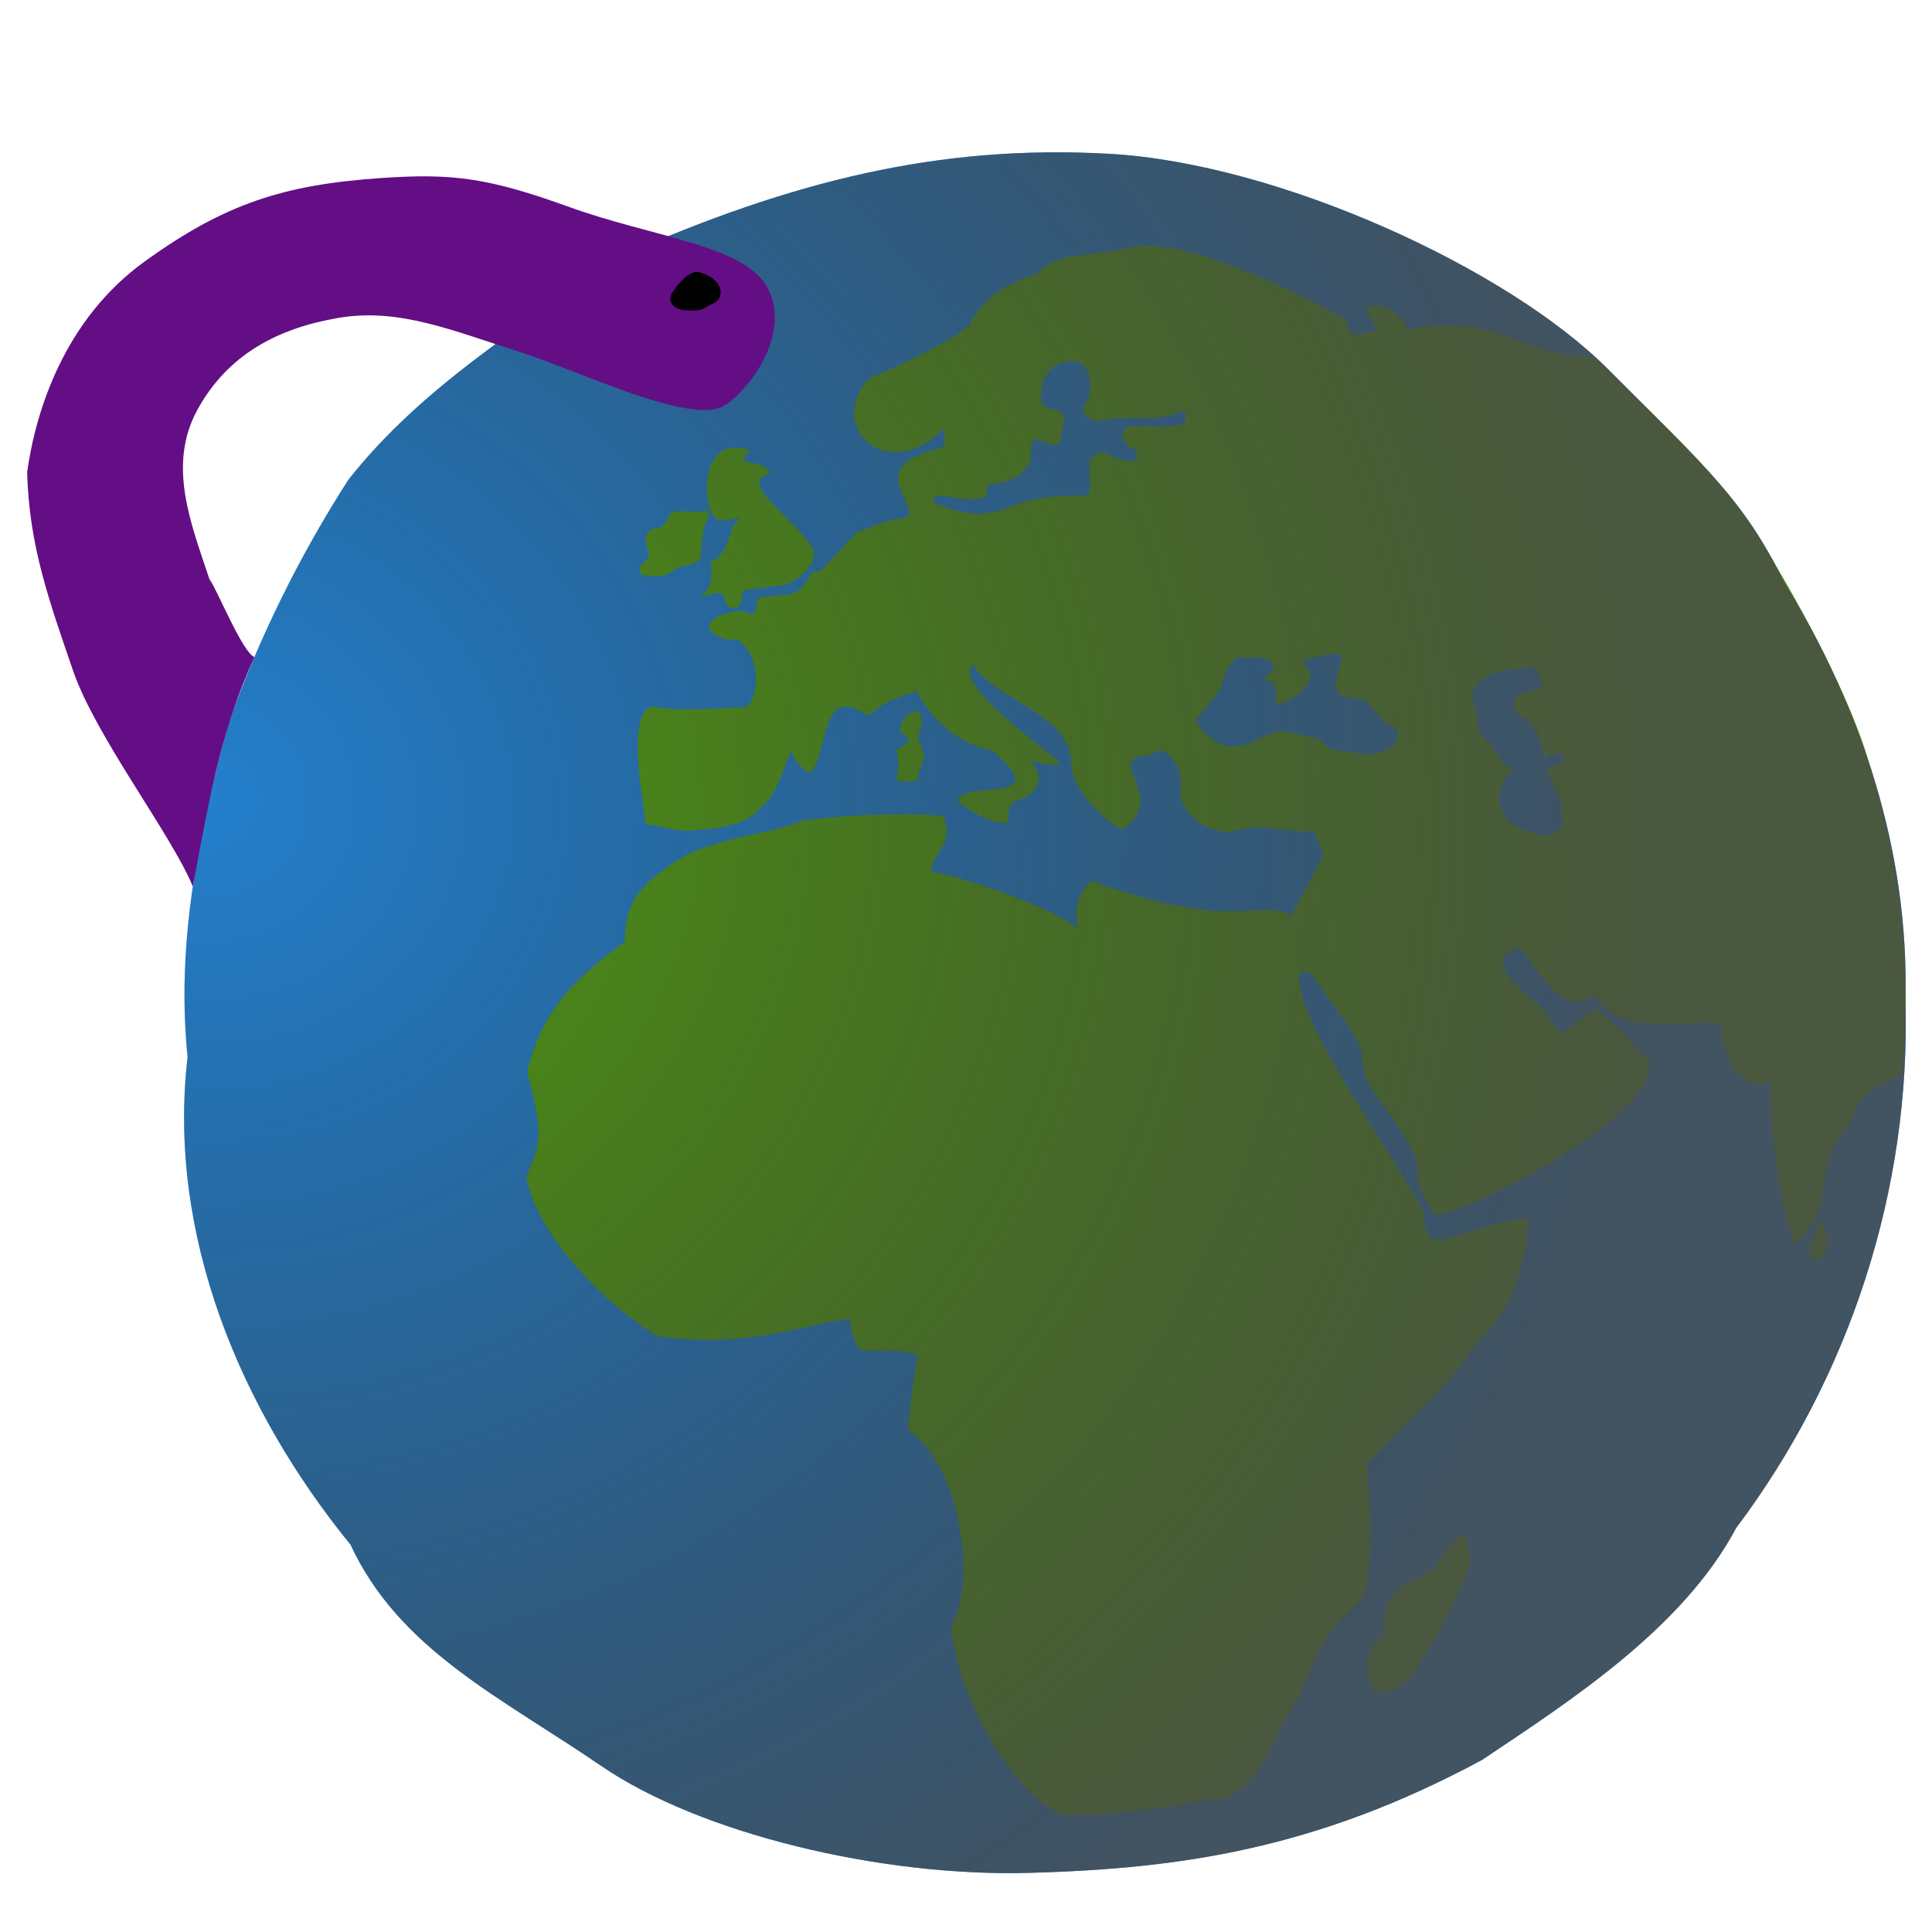
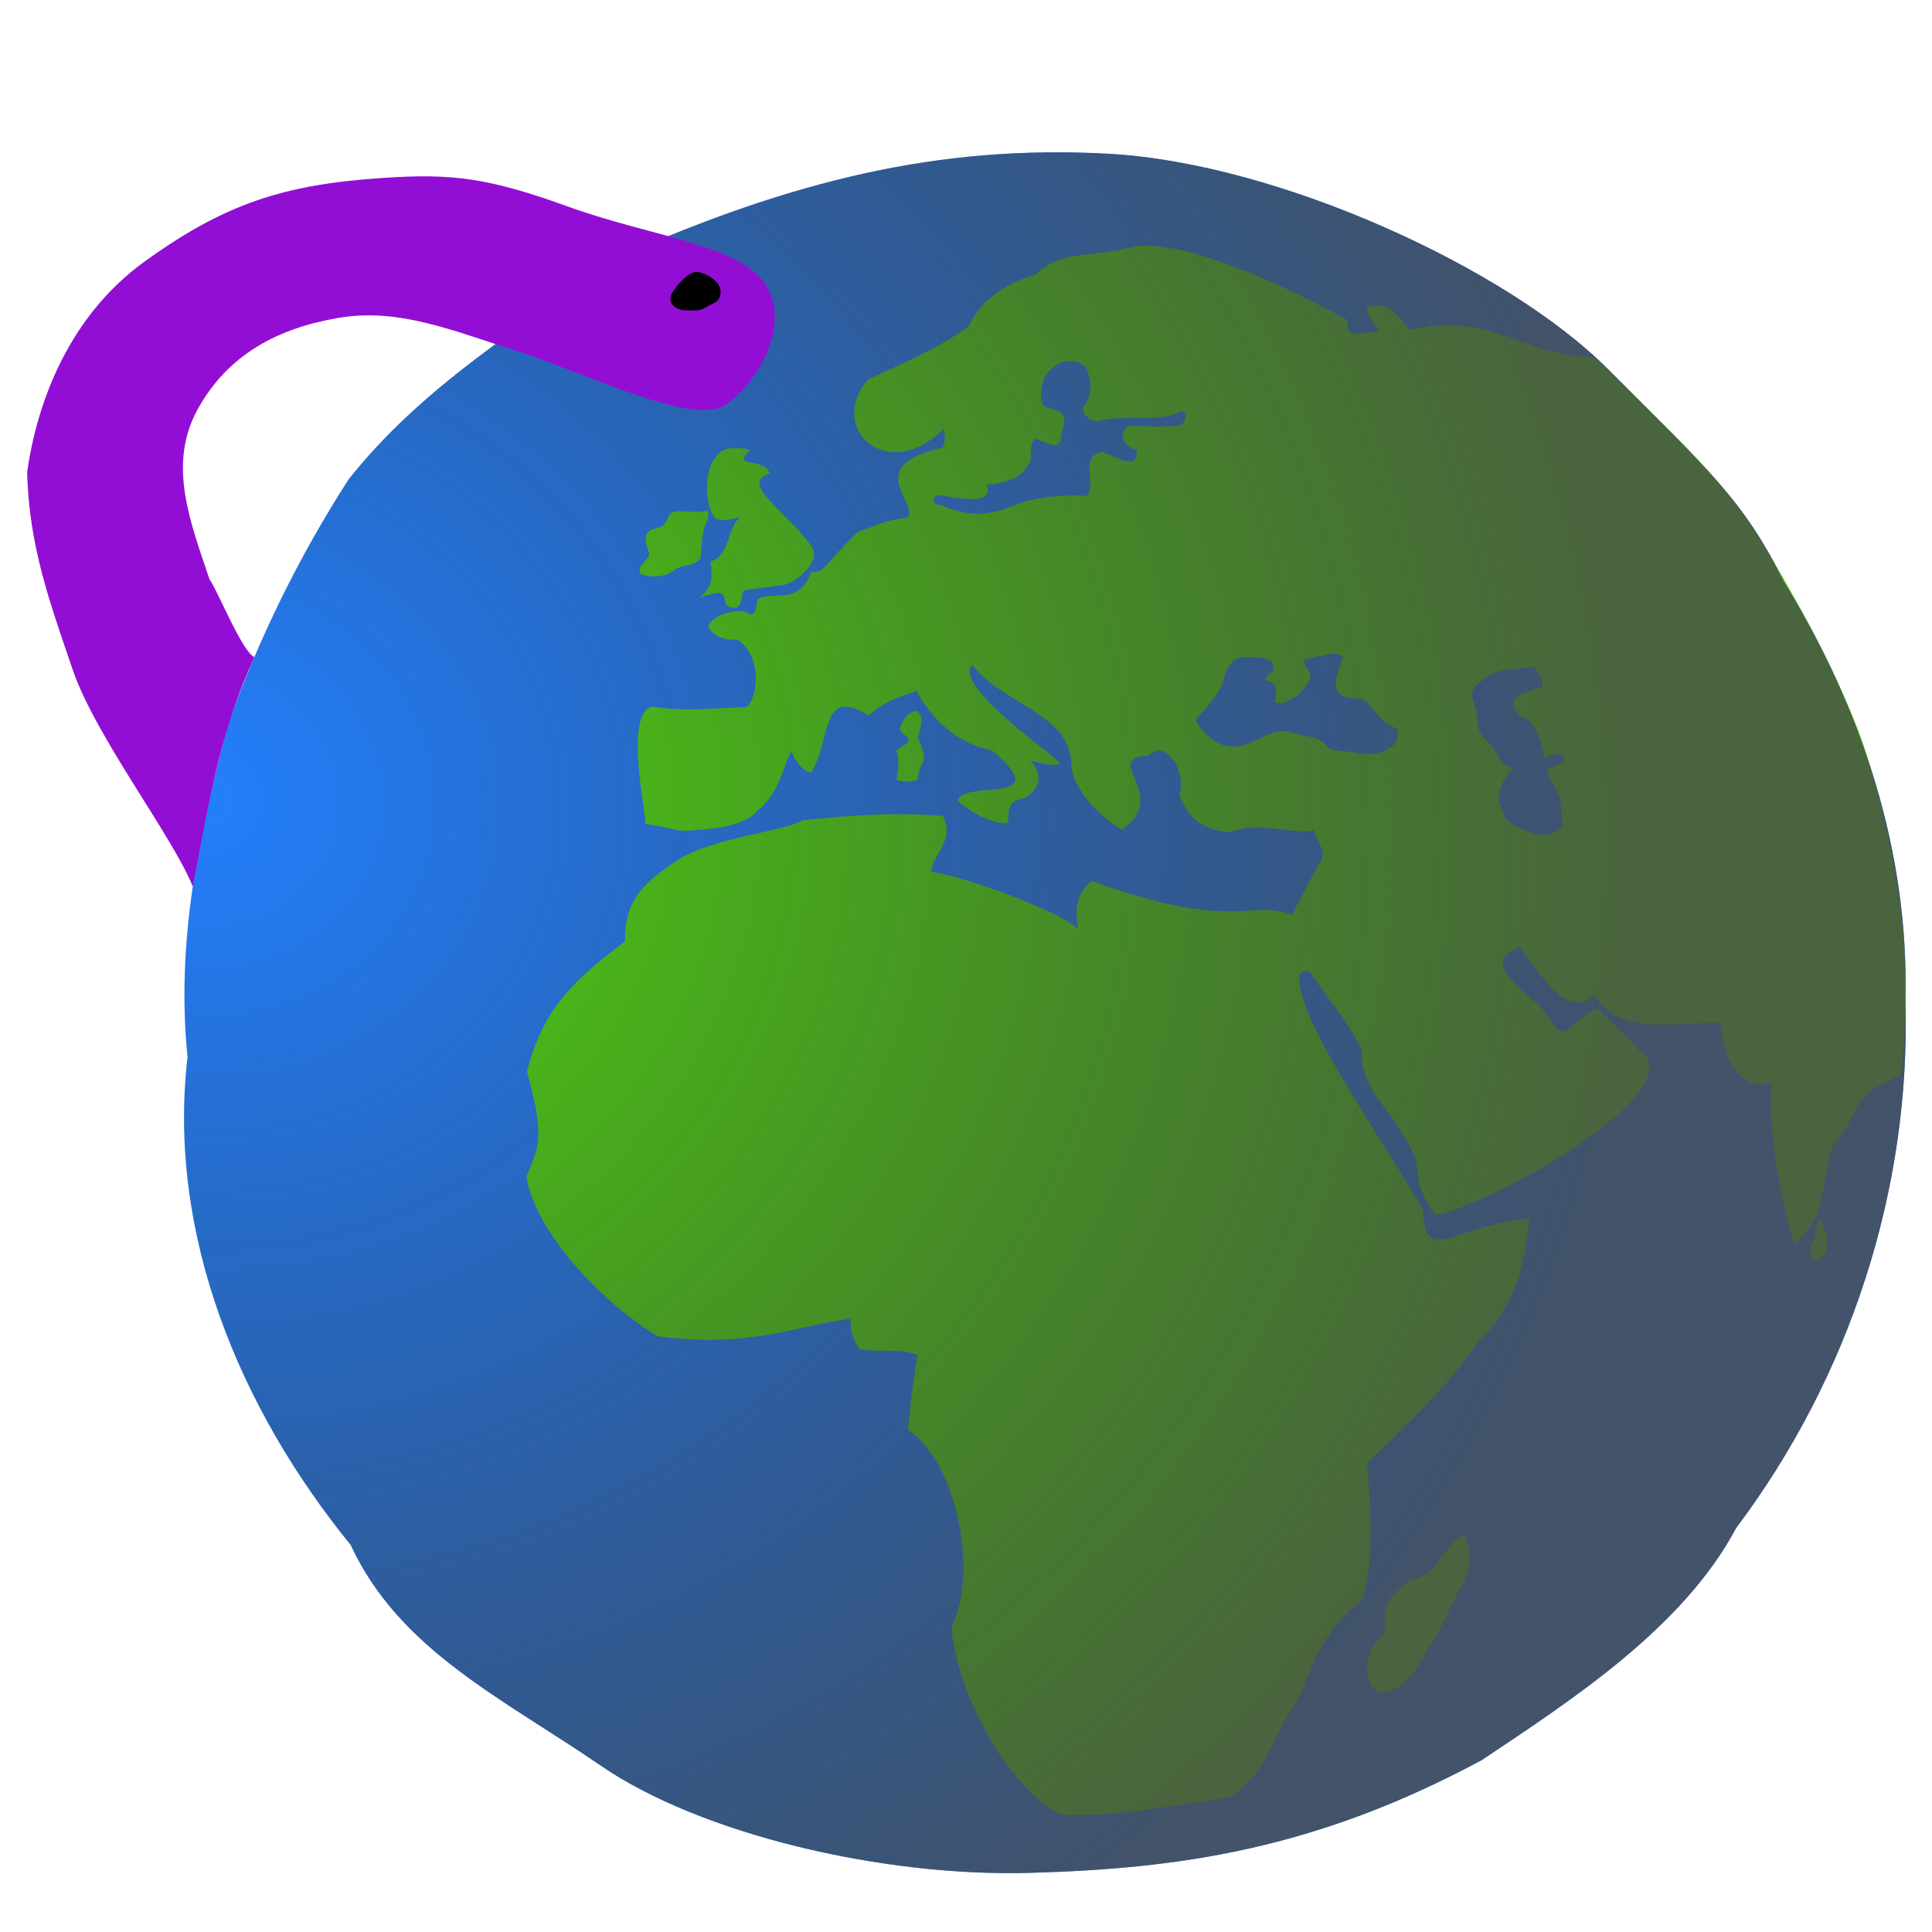
<svg xmlns="http://www.w3.org/2000/svg" xmlns:xlink="http://www.w3.org/1999/xlink" enable-background="new" width="50mm" height="50mm" viewBox="0 0 256 256">
  <clipPath id="a">
    <use height="100%" width="100%" xlink:href="#c" />
  </clipPath>
  <radialGradient id="b" cx="21.877" cy="120.098" gradientTransform="matrix(1.641019 .37785 -.3511521 1.525068 32.9096 -85.8021)" gradientUnits="userSpaceOnUse" r="114.069">
    <stop offset="0" stop-color="#202020" stop-opacity="0" />
    <stop offset="1" stop-color="#484848" stop-opacity=".816" />
  </radialGradient>
  <g>
-     <path id="c" d="m146.948 20.377c22.495 1.254 52.886 15.226 66.147 28.569s17.809 17.097 23.347 28.224c10.234 16.59 16.529 35.691 16.033 55.322.77 25.067-7.391 49.981-22.432 69.978-7.023 13.209-21.744 22.761-33.706 30.752-22.045 11.852-40.067 14.378-59.841 14.94s-43.745-5.196-56.865-14.189c-13.12-8.992-26.717-15.329-33.172-29.276-14.65-17.98-24.356-41.138-21.606-64.656-1.548-15.092 1.487-29.659 5.357-44.023 4.022-11.336 9.453-22.35 15.954-32.458 9.742-12.36 23.487-20.687 36.148-29.625 22.69-9.984 42.142-14.812 64.637-13.558z" fill="#2480cd" />
+     <path id="c" d="m146.948 20.377c22.495 1.254 52.886 15.226 66.147 28.569s17.809 17.097 23.347 28.224c10.234 16.59 16.529 35.691 16.033 55.322.77 25.067-7.391 49.981-22.432 69.978-7.023 13.209-21.744 22.761-33.706 30.752-22.045 11.852-40.067 14.378-59.841 14.94s-43.745-5.196-56.865-14.189c-13.12-8.992-26.717-15.329-33.172-29.276-14.65-17.98-24.356-41.138-21.606-64.656-1.548-15.092 1.487-29.659 5.357-44.023 4.022-11.336 9.453-22.35 15.954-32.458 9.742-12.36 23.487-20.687 36.148-29.625 22.69-9.984 42.142-14.812 64.637-13.558z" fill="#2480fd" />
  </g>
-   <path d="m240.107 164.621c-.313.845-.262 1.327-.199 1.925.309.42.998.592 1.407.217.533-.603.89-1.4.822-2.217.058-.883-.331-1.835-1.024-3.162-.575 1.02-.383 2.978-1.006 3.236zm-118.967-70.397c-1.409.58-1.559 1.484-1.925 2.369.108.707 1.102.764 1.146 1.491.154.466-1.227.909-1.639 1.378.666 1.288.061 3.353.075 3.871.8.34 2.464.343 2.8-.1.159-1.368.535-1.751.813-2.511.138-1.057-.462-2.071-.794-3.054 0 0 1.352-3.453-.476-3.445zm22.921-28.513v-0c-3.677-.229-7.724.32-9.896 1.344-3.404 1.426-6.352 1.293-9.474-.134-1.456-.063-1.052-1.166-.436-1.29 1.312.022 7.768 1.785 6.451-1.386 2.001-.18 4.409-.613 5.46-2.547.966-.847-.187-2.905 1.133-3.557 1.02.366 3.174 1.619 3.257.049-.225-.75 1.448-3.214-.454-3.766-1.327-.541-2.684-.022-1.969-3.573.638-2.587 3.734-3.946 5.643-2.306 1.242 2.141.627 4.647-.224 5.234-.375 1.381 1.163 1.886 1.857 2.076 3.095-1.058 8.019.322 11.1-1.387 1.412.197.054 2.183-.248 1.878-1.361.313-4.98.093-6.351.079-1.782.178-1.462 2.791.735 3.18.192 3.211-3.481.435-4.651.279-3.157.739-.606 4.176-1.93 5.828zm56.255 22.96 3.124-.29c.538 1.296 1.223 1.764.84 2.649-1.125.464-2.113.608-3.034 1.124-1.085.627-.787 1.751.229 2.823 2.141.422 3.072 4.295 3.244 5.898.374-2.026 5.512-.554.22 1.047.508 1.741 1.834 3.197 1.947 5.056-.057.997.566 2.294-.26 2.992-1.341.796-2.404.921-3.696.326-1.023-.35-3.82-1.286-3.632-2.502-1.236-1.699-.814-4.152 1.527-6.255-1.688.719-2.047-1.643-3.737-3.318-1.693-1.353-1.147-3.003-1.548-4.339-.334-1.146-.839-1.922-.122-2.862 1.503-1.496 2.792-2.156 4.898-2.349zm-41.822 6.574c.948-.93 3.664-3.907 3.756-5.753.494-1.096 1.13-2.494 2.531-2.383 1.058.034 4.041-.325 3.947 1.382.103.71-.586.441-1.222 1.663 2.039-.125 1.595 2.099 1.403 2.919 1.172.469 2.159-.508 3.108-.972 3.373-3.386.215-3.389.864-4.787 1.312-.028 4.381-1.307 4.988-.296-.108 1.164-1.634 3.823-.374 4.85.869 1.107 3.198.15 3.853 1.471 2.019 2.107 1.137 1.873 3.748 3.265.287.344.019 2.29-1.095 2.53-1.109.935-3.33.904-4.809.529-2.817-.33-2.994-.155-3.589-1.025-1.09-1.131-1.748-.792-5.321-1.767-2.469.066-2.647.905-5.396 1.862-1.038.277-2.024.251-3.075-.105-1.454-.6-3.414-2.58-3.318-3.383zm-64.886-27.604c-1.38.552-3.555-.318-4.812.39-.583 1.008-.48 1.881-2.342 2.068-1.416.648-.834 2.017-.431 3.232-.025.998-1.584 1.362-1.224 2.673 1.222.594 3.468.503 4.5-.433 1.016-.849 2.721-.389 3.499-1.624.295-1.659.073-3.442.902-4.978.173-.297.336-1.402-.092-1.329zm93.105-23.895c-.596-1.252-2.992-3.91-4.981-3.157-1.739-.108.982 3.209.982 3.209-2.063.475-4.614 1.189-4.146-1.333-6.471-3.768-17.901-8.912-23.887-9.639-4.495-.774-4.427.166-7.984.546-3.022.456-7.081.373-9.384 2.97-3.629 1.054-7.244 3.171-8.844 6.739-2.918 2.474-8.797 5.067-13.452 7.187-5.55 6.49 2.579 13.984 10.064 6.535.051.909.329 1.354-.183 2.498-10.928 2.452-2.933 7.525-4.641 9.254-4.065.602-4.246 1.244-6.568 1.886-4.643 4.518-4.34 5.449-6.186 5.349-1.658 4.424-4.684 2.46-7.055 3.558-.441.91.048 1.759-.97 2.128-1.06-1.171-5.205-.085-5.58 1.511.07.871 2.1 2.11 3.669 1.706 3.502 2.019 2.906 7.751 1.367 8.992-7.071.332-8.62.514-12.535-.05-3.886.968-.531 15.081-.924 15.543 3.362.434 4.335 1.127 6.205.853 1.946-.145 6.943-.352 8.755-2.677 2.966-2.291 3.433-6.359 4.432-7.782.454 1.079 1.262 2.448 2.577 2.827 2.68-3.918 1.202-11.782 7.591-7.572 3.163-2.64 5.108-2.567 6.38-3.306 1.4 2.493 4.381 6.813 10.009 7.904 8.735 7.365-3.545 3.817-4.531 6.616.995 1.192 4.589 3.174 6.346 3.023.955-.068-.615-2.675 2.162-3.21 1.905-.591 3.18-2.947 1.237-4.925-.39-.397 2.93.897 3.77.232.411-.352-14.285-10.21-11.6-13.069 3.908 5.148 12.709 6.386 13.147 12.827-.077 3.707 4.179 7.604 6.705 9.003 6.576-4.519-2.925-9.522 3.548-9.789 2.264-2.424 5.139 2.252 4.07 5.249.813 1.714 1.738 4.555 6.785 4.887 3.762-1.58 8.704.467 11.066-.257.313 1.823 2.051 2.694.508 4.668l-3.45 6.546c-5.42-2.135-7.781 2.373-26.558-4.509-1.113 1.051-2.53 2.656-1.77 6.368-2.371-2.265-14.525-6.849-19.459-7.559.035-2.36 3.219-3.967 1.536-7.417-6.205-.504-12.734-.077-18.559.583-3.093 1.711-11.941 2.148-16.925 5.488s-6.661 5.696-6.64 10.564c-6.25 4.734-10.888 8.647-12.978 17.274 2.516 9.085 1.441 10.047-.095 13.917 1.283 7.558 10.274 16.848 17.422 21.141 12.23 1.53 17.642-1.21 25.546-2.37 0 0-.235 2.181 1.202 4.07 2.36.479 5.318-.214 7.683.775-.779 4.305-1.283 9.909-1.283 9.909 6.777 4.524 9.239 19.457 5.788 26.055.378 7.944 7.251 21.479 14.628 24.997 8.019.164 13.959-1.194 21.879-2.283 5.115-2.466 6.087-8.674 9.341-12.978 2.529-5.837 3.369-9.105 8.553-13.219 1.631-4.845 1.118-12.319.644-18.107 9.44-9.331 10.123-9.768 14.713-16.135 4.034-3.775 6.239-9.054 6.754-16.328-9.472.71-13.909 6.574-14.037-1.098-6.297-10.991-16.738-25.169-16.407-31.084.341-.533.59-.831 1.423-.396 3.112 4.407 5.17 6.712 6.877 10.256-.362 5.151 3.646 7.237 6.912 13.823.913 2.06-.496 3.407 2.812 8.035 5.608-.681 30.898-14.13 28.148-20.698-1.322-1.207-4.824-5.022-6.676-6.688-1.339.365-2.686 2.072-4.555 3.208-2.31-1.635-1.476-2.21-3.669-4.029-6.564-5.443-4.161-6.228-2.273-7.256 1.592.684 5.552 10.18 10.169 6.352 3.099 5.868 13.129 3.208 16.683 3.715.61 7.098 3.861 8.803 6.719 7.782-.493 4.443.865 14.977 3.013 21.419 4.627-3.804 3.166-7.221 5.197-13.175 4.719-5.533 1.21-5.728 8.952-9.176 1.729-15.303-.435-29.4-4.73-42.972-3.277-10.194-12.813-27.175-17.718-33.399-4.913-6.236-11.725-12.365-18.099-18.801-9.168.175-13.923-6.244-24.64-3.534zm-83.442 33.838c1.663.122 5.976-3.159 4.152-5.355-3.124-4.378-9.636-8.251-5.425-9.476-.625-2.259-5.378-.591-2.536-3.141-3.117-.593-3.994-.116-4.947 1.427-1.569 2.537-.717 7.401.606 7.804.808.189 1.544.023 2.932-.31-1.653 1.389-1.363 5.117-3.943 5.925.223 1.275.614 3.254-1.457 4.74 5.329-1.965 1.925 1.409 4.793 1.346.963-.154.764-2.018 1.144-2.333zm90.76 125.707c-3.369 1.893-3.162 5.344-7.139 6.09-4.397 3.322-2.987 3.844-3.518 7.179-2.774 2.005-2.842 6.076-.883 7.709 4.085.147 5.517-4.04 7.43-6.798 1.422-2.389 2.922-6.016 4.22-8.214.574-1.62 1.126-3.219-.11-5.966z" fill="#539d15" />
+   <path d="m240.107 164.621c-.313.845-.262 1.327-.199 1.925.309.42.998.592 1.407.217.533-.603.89-1.4.822-2.217.058-.883-.331-1.835-1.024-3.162-.575 1.02-.383 2.978-1.006 3.236zm-118.967-70.397c-1.409.58-1.559 1.484-1.925 2.369.108.707 1.102.764 1.146 1.491.154.466-1.227.909-1.639 1.378.666 1.288.061 3.353.075 3.871.8.34 2.464.343 2.8-.1.159-1.368.535-1.751.813-2.511.138-1.057-.462-2.071-.794-3.054 0 0 1.352-3.453-.476-3.445zm22.921-28.513v-0c-3.677-.229-7.724.32-9.896 1.344-3.404 1.426-6.352 1.293-9.474-.134-1.456-.063-1.052-1.166-.436-1.29 1.312.022 7.768 1.785 6.451-1.386 2.001-.18 4.409-.613 5.46-2.547.966-.847-.187-2.905 1.133-3.557 1.02.366 3.174 1.619 3.257.049-.225-.75 1.448-3.214-.454-3.766-1.327-.541-2.684-.022-1.969-3.573.638-2.587 3.734-3.946 5.643-2.306 1.242 2.141.627 4.647-.224 5.234-.375 1.381 1.163 1.886 1.857 2.076 3.095-1.058 8.019.322 11.1-1.387 1.412.197.054 2.183-.248 1.878-1.361.313-4.98.093-6.351.079-1.782.178-1.462 2.791.735 3.18.192 3.211-3.481.435-4.651.279-3.157.739-.606 4.176-1.93 5.828zm56.255 22.96 3.124-.29c.538 1.296 1.223 1.764.84 2.649-1.125.464-2.113.608-3.034 1.124-1.085.627-.787 1.751.229 2.823 2.141.422 3.072 4.295 3.244 5.898.374-2.026 5.512-.554.22 1.047.508 1.741 1.834 3.197 1.947 5.056-.057.997.566 2.294-.26 2.992-1.341.796-2.404.921-3.696.326-1.023-.35-3.82-1.286-3.632-2.502-1.236-1.699-.814-4.152 1.527-6.255-1.688.719-2.047-1.643-3.737-3.318-1.693-1.353-1.147-3.003-1.548-4.339-.334-1.146-.839-1.922-.122-2.862 1.503-1.496 2.792-2.156 4.898-2.349zm-41.822 6.574c.948-.93 3.664-3.907 3.756-5.753.494-1.096 1.13-2.494 2.531-2.383 1.058.034 4.041-.325 3.947 1.382.103.71-.586.441-1.222 1.663 2.039-.125 1.595 2.099 1.403 2.919 1.172.469 2.159-.508 3.108-.972 3.373-3.386.215-3.389.864-4.787 1.312-.028 4.381-1.307 4.988-.296-.108 1.164-1.634 3.823-.374 4.85.869 1.107 3.198.15 3.853 1.471 2.019 2.107 1.137 1.873 3.748 3.265.287.344.019 2.29-1.095 2.53-1.109.935-3.33.904-4.809.529-2.817-.33-2.994-.155-3.589-1.025-1.09-1.131-1.748-.792-5.321-1.767-2.469.066-2.647.905-5.396 1.862-1.038.277-2.024.251-3.075-.105-1.454-.6-3.414-2.58-3.318-3.383zm-64.886-27.604c-1.38.552-3.555-.318-4.812.39-.583 1.008-.48 1.881-2.342 2.068-1.416.648-.834 2.017-.431 3.232-.025.998-1.584 1.362-1.224 2.673 1.222.594 3.468.503 4.5-.433 1.016-.849 2.721-.389 3.499-1.624.295-1.659.073-3.442.902-4.978.173-.297.336-1.402-.092-1.329zm93.105-23.895c-.596-1.252-2.992-3.91-4.981-3.157-1.739-.108.982 3.209.982 3.209-2.063.475-4.614 1.189-4.146-1.333-6.471-3.768-17.901-8.912-23.887-9.639-4.495-.774-4.427.166-7.984.546-3.022.456-7.081.373-9.384 2.97-3.629 1.054-7.244 3.171-8.844 6.739-2.918 2.474-8.797 5.067-13.452 7.187-5.55 6.49 2.579 13.984 10.064 6.535.051.909.329 1.354-.183 2.498-10.928 2.452-2.933 7.525-4.641 9.254-4.065.602-4.246 1.244-6.568 1.886-4.643 4.518-4.34 5.449-6.186 5.349-1.658 4.424-4.684 2.46-7.055 3.558-.441.91.048 1.759-.97 2.128-1.06-1.171-5.205-.085-5.58 1.511.07.871 2.1 2.11 3.669 1.706 3.502 2.019 2.906 7.751 1.367 8.992-7.071.332-8.62.514-12.535-.05-3.886.968-.531 15.081-.924 15.543 3.362.434 4.335 1.127 6.205.853 1.946-.145 6.943-.352 8.755-2.677 2.966-2.291 3.433-6.359 4.432-7.782.454 1.079 1.262 2.448 2.577 2.827 2.68-3.918 1.202-11.782 7.591-7.572 3.163-2.64 5.108-2.567 6.38-3.306 1.4 2.493 4.381 6.813 10.009 7.904 8.735 7.365-3.545 3.817-4.531 6.616.995 1.192 4.589 3.174 6.346 3.023.955-.068-.615-2.675 2.162-3.21 1.905-.591 3.18-2.947 1.237-4.925-.39-.397 2.93.897 3.77.232.411-.352-14.285-10.21-11.6-13.069 3.908 5.148 12.709 6.386 13.147 12.827-.077 3.707 4.179 7.604 6.705 9.003 6.576-4.519-2.925-9.522 3.548-9.789 2.264-2.424 5.139 2.252 4.07 5.249.813 1.714 1.738 4.555 6.785 4.887 3.762-1.58 8.704.467 11.066-.257.313 1.823 2.051 2.694.508 4.668l-3.45 6.546c-5.42-2.135-7.781 2.373-26.558-4.509-1.113 1.051-2.53 2.656-1.77 6.368-2.371-2.265-14.525-6.849-19.459-7.559.035-2.36 3.219-3.967 1.536-7.417-6.205-.504-12.734-.077-18.559.583-3.093 1.711-11.941 2.148-16.925 5.488s-6.661 5.696-6.64 10.564c-6.25 4.734-10.888 8.647-12.978 17.274 2.516 9.085 1.441 10.047-.095 13.917 1.283 7.558 10.274 16.848 17.422 21.141 12.23 1.53 17.642-1.21 25.546-2.37 0 0-.235 2.181 1.202 4.07 2.36.479 5.318-.214 7.683.775-.779 4.305-1.283 9.909-1.283 9.909 6.777 4.524 9.239 19.457 5.788 26.055.378 7.944 7.251 21.479 14.628 24.997 8.019.164 13.959-1.194 21.879-2.283 5.115-2.466 6.087-8.674 9.341-12.978 2.529-5.837 3.369-9.105 8.553-13.219 1.631-4.845 1.118-12.319.644-18.107 9.44-9.331 10.123-9.768 14.713-16.135 4.034-3.775 6.239-9.054 6.754-16.328-9.472.71-13.909 6.574-14.037-1.098-6.297-10.991-16.738-25.169-16.407-31.084.341-.533.59-.831 1.423-.396 3.112 4.407 5.17 6.712 6.877 10.256-.362 5.151 3.646 7.237 6.912 13.823.913 2.06-.496 3.407 2.812 8.035 5.608-.681 30.898-14.13 28.148-20.698-1.322-1.207-4.824-5.022-6.676-6.688-1.339.365-2.686 2.072-4.555 3.208-2.31-1.635-1.476-2.21-3.669-4.029-6.564-5.443-4.161-6.228-2.273-7.256 1.592.684 5.552 10.18 10.169 6.352 3.099 5.868 13.129 3.208 16.683 3.715.61 7.098 3.861 8.803 6.719 7.782-.493 4.443.865 14.977 3.013 21.419 4.627-3.804 3.166-7.221 5.197-13.175 4.719-5.533 1.21-5.728 8.952-9.176 1.729-15.303-.435-29.4-4.73-42.972-3.277-10.194-12.813-27.175-17.718-33.399-4.913-6.236-11.725-12.365-18.099-18.801-9.168.175-13.923-6.244-24.64-3.534zm-83.442 33.838c1.663.122 5.976-3.159 4.152-5.355-3.124-4.378-9.636-8.251-5.425-9.476-.625-2.259-5.378-.591-2.536-3.141-3.117-.593-3.994-.116-4.947 1.427-1.569 2.537-.717 7.401.606 7.804.808.189 1.544.023 2.932-.31-1.653 1.389-1.363 5.117-3.943 5.925.223 1.275.614 3.254-1.457 4.74 5.329-1.965 1.925 1.409 4.793 1.346.963-.154.764-2.018 1.144-2.333zm90.76 125.707c-3.369 1.893-3.162 5.344-7.139 6.09-4.397 3.322-2.987 3.844-3.518 7.179-2.774 2.005-2.842 6.076-.883 7.709 4.085.147 5.517-4.04 7.43-6.798 1.422-2.389 2.922-6.016 4.22-8.214.574-1.62 1.126-3.219-.11-5.966z" fill="#53dd15" />
  <g>
    <rect fill="none" height="205.857" ry="1.405" width="204.833" x="52.233" y="36.828" />
    <rect clip-path="url(#a)" fill="url(#b)" height="240.153" ry=".145" width="239.707" x="16.293" y="14.061" />
  </g>
  <g>
-     <path d="m25.543 117.456c-2.782-6.821-12.912-19.922-15.886-28.653s-5.848-16.445-6.055-26.283c1.139-8.101 4.923-20.177 15.544-27.854 10.621-7.677 18.459-10.201 31.431-11.081 9.398-.638 14.126-.036 24.9 3.861 10.769 3.896 22.808 5.019 26.053 10.399s-1.06 12.693-5.319 15.759-19.327-4.458-27.695-7.089c-8.369-2.631-15.611-5.759-23.633-4.399-8.022 1.359-14.692 4.821-18.724 12.18-4.032 7.359-.828 15.134 1.589 22.442.989 1.305 4.418 9.795 5.962 10.321-4.251 9.422-5.631 16.851-8.165 30.396z" fill="#630e85" />
+     <path d="m25.543 117.456c-2.782-6.821-12.912-19.922-15.886-28.653s-5.848-16.445-6.055-26.283c1.139-8.101 4.923-20.177 15.544-27.854 10.621-7.677 18.459-10.201 31.431-11.081 9.398-.638 14.126-.036 24.9 3.861 10.769 3.896 22.808 5.019 26.053 10.399s-1.06 12.693-5.319 15.759-19.327-4.458-27.695-7.089c-8.369-2.631-15.611-5.759-23.633-4.399-8.022 1.359-14.692 4.821-18.724 12.18-4.032 7.359-.828 15.134 1.589 22.442.989 1.305 4.418 9.795 5.962 10.321-4.251 9.422-5.631 16.851-8.165 30.396z" fill="#930ed5" />
    <path d="m92.629 36.061c-1.087-.273-2.495 1.133-3.474 2.597-.979 1.464.389 2.451 1.743 2.466s1.844.104 2.681-.434c.837-.538 1.766-.55 1.897-1.827s-1.252-2.396-2.847-2.802z" />
  </g>
</svg>
